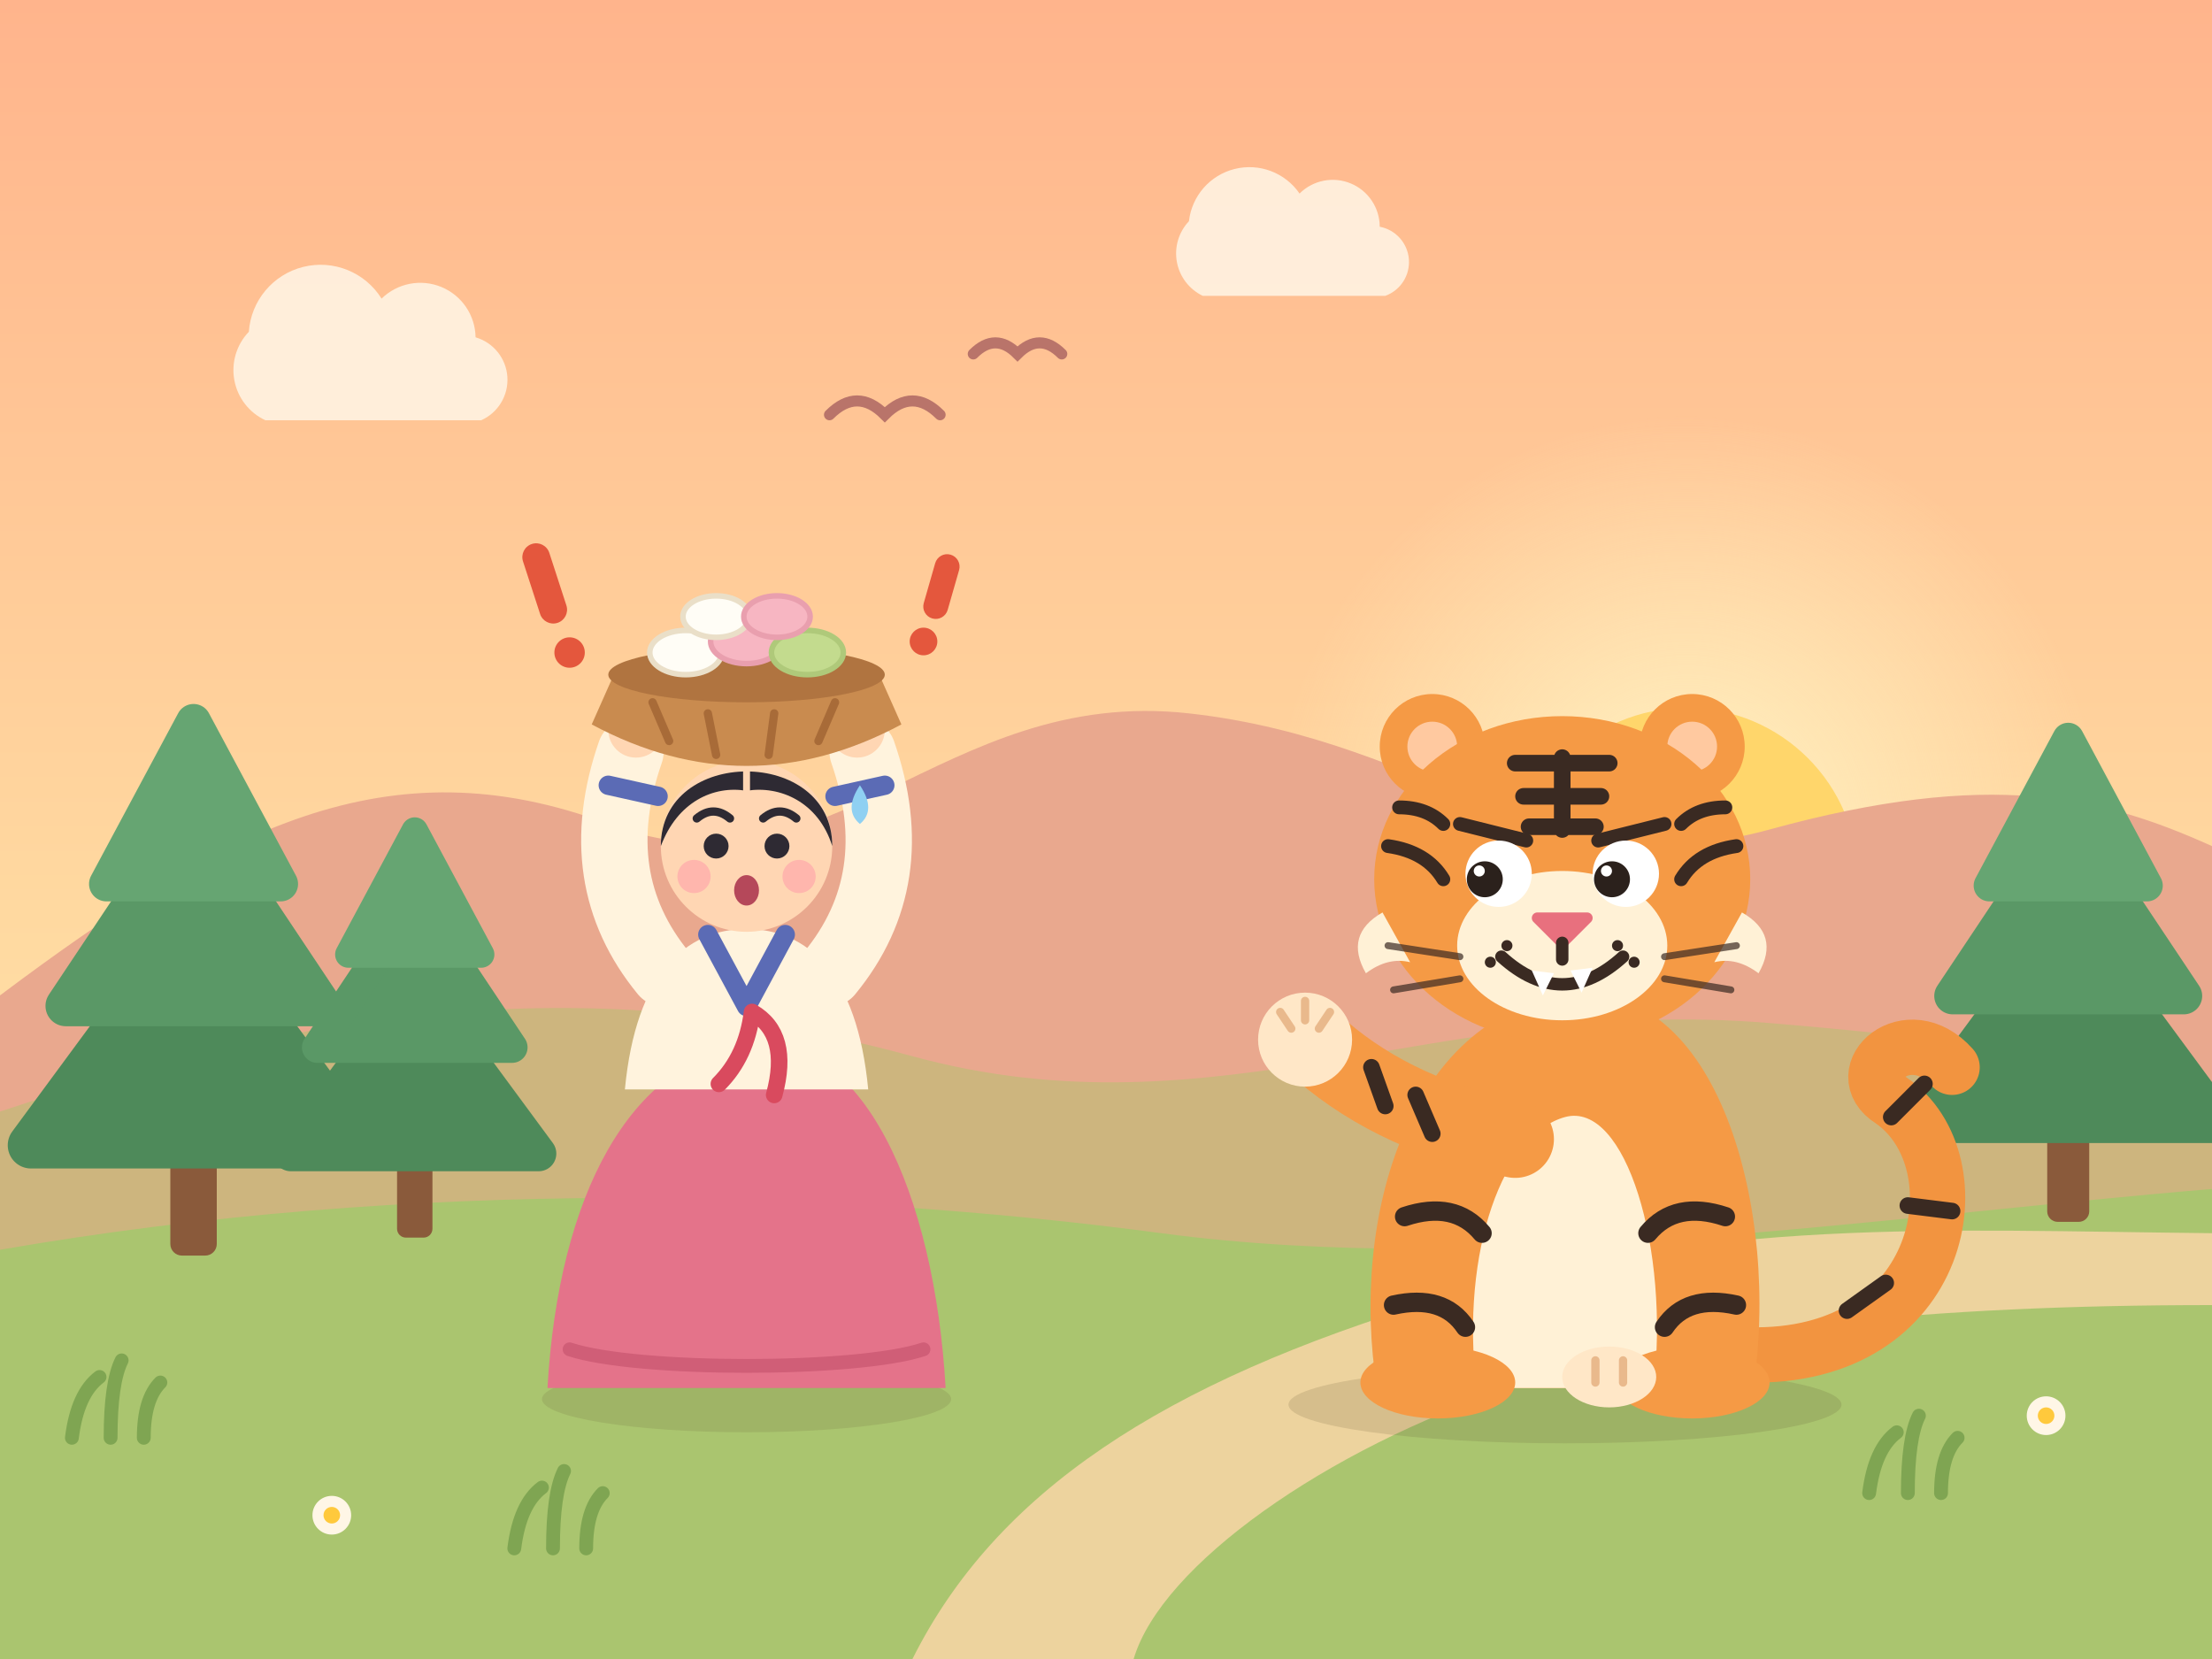
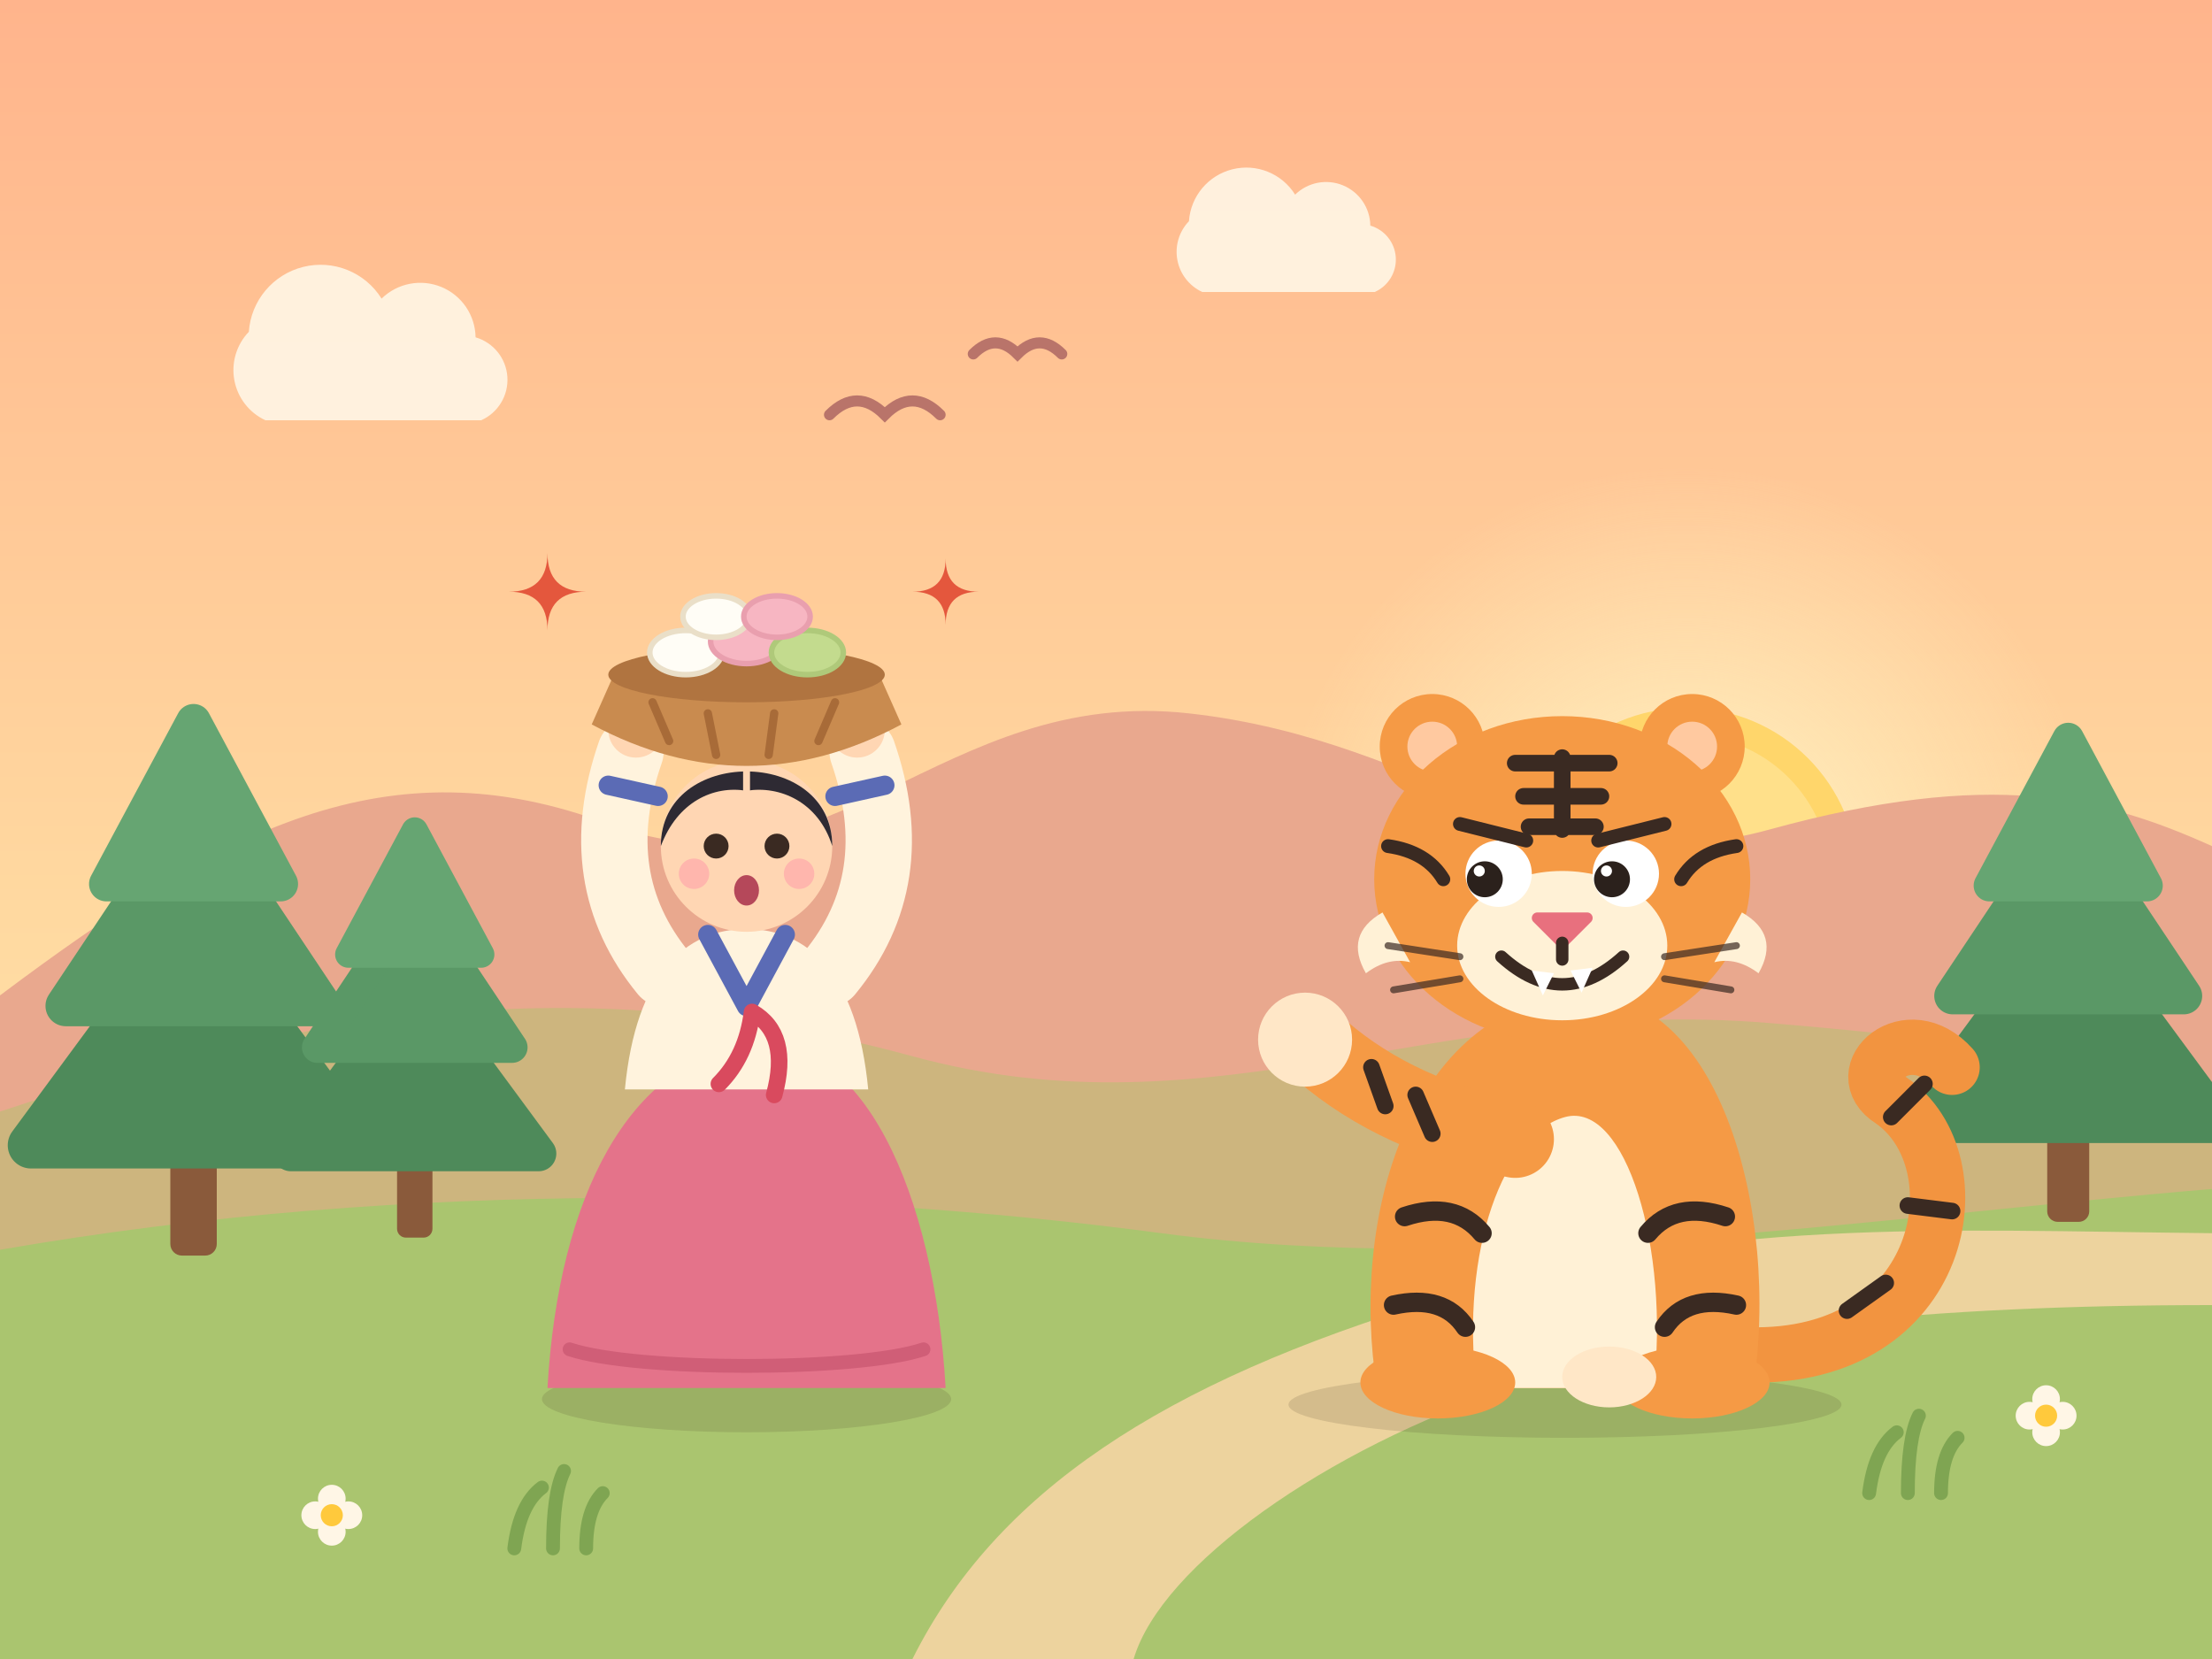
<svg xmlns="http://www.w3.org/2000/svg" viewBox="0 0 800 600">
+   <style>
+ .a{transform-box:fill-box}
+ .bob{animation:bob 2.6s ease-in-out infinite alternate;transform-box:fill-box}
+ .bob2{animation:bob 3.2s ease-in-out infinite alternate;animation-delay:-1.1s;transform-box:fill-box}
+ .breathe{animation:breathe 2.8s ease-in-out infinite alternate;transform-box:fill-box;transform-origin:50% 100%}
+ .sway{animation:sway 4.5s ease-in-out infinite alternate;transform-box:fill-box;transform-origin:50% 100%}
+ .drift{animation:drift 11s ease-in-out infinite alternate}
+ .drift2{animation:drift 14s ease-in-out infinite alternate-reverse}
+ .wag{animation:wag 1.7s ease-in-out infinite alternate;transform-box:fill-box;transform-origin:0% 100%}
+ .paw{animation:paw 1.3s ease-in-out infinite alternate;transform-box:fill-box;transform-origin:100% 100%}
+ .twinkle{animation:twinkle 1.9s ease-in-out infinite alternate;transform-box:fill-box;transform-origin:50% 50%}
+ .glow{animation:glow 3.2s ease-in-out infinite alternate;transform-box:fill-box;transform-origin:50% 50%}
+ .float{animation:float 3.4s ease-in-out infinite alternate;transform-box:fill-box}
+ .rise{animation:rise 3.6s ease-out infinite;transform-box:fill-box}
+ .smoke{animation:smoke 4.5s ease-out infinite;transform-box:fill-box;transform-origin:50% 100%}
+ .hop{animation:hop .55s cubic-bezier(.3,0,.5,1) infinite alternate;transform-box:fill-box}
+ .chop{animation:chop .9s ease-in-out infinite alternate;transform-box:fill-box;transform-origin:85% 90%}
+ .knock{animation:knock .5s ease-in-out infinite alternate;transform-box:fill-box;transform-origin:100% 100%}
+ .ear{animation:ear 2.2s ease-in-out infinite alternate;transform-box:fill-box;transform-origin:50% 100%}
+ .ripple{animation:ripple 2.6s ease-out infinite;transform-box:fill-box;transform-origin:50% 50%}
+ .dangle{animation:dangle 3s ease-in-out infinite alternate;transform-box:fill-box;transform-origin:50% 0%}
+ .flutter{animation:flutter 1.6s ease-in-out infinite alternate;transform-box:fill-box}
+ @keyframes bob{to{transform:translateY(-5px)}}
+ @keyframes breathe{to{transform:scale(1.015,1.03)}}
+ @keyframes sway{from{transform:rotate(-1.6deg)}to{transform:rotate(1.6deg)}}
+ @keyframes drift{from{transform:translateX(-18px)}to{transform:translateX(18px)}}
+ @keyframes wag{from{transform:rotate(-6deg)}to{transform:rotate(8deg)}}
+ @keyframes paw{from{transform:rotate(-5deg)}to{transform:rotate(7deg)}}
+ @keyframes twinkle{from{opacity:.35;transform:scale(.8)}to{opacity:1;transform:scale(1.1)}}
+ @keyframes glow{from{transform:scale(1)}to{transform:scale(1.05)}}
+ @keyframes float{from{transform:translateY(4px)}to{transform:translateY(-8px)}}
+ @keyframes rise{0%{transform:translateY(0);opacity:0}20%{opacity:1}100%{transform:translateY(-40px);opacity:0}}
+ @keyframes smoke{0%{transform:translateY(0) scale(.6);opacity:0}30%{opacity:.8}100%{transform:translateY(-50px) scale(1.4);opacity:0}}
+ @keyframes hop{to{transform:translateY(-14px)}}
+ @keyframes chop{from{transform:rotate(12deg)}to{transform:rotate(-22deg)}}
+ @keyframes knock{from{transform:rotate(-8deg)}to{transform:rotate(10deg)}}
+ @keyframes ear{from{transform:rotate(-4deg)}to{transform:rotate(5deg)}}
+ @keyframes ripple{0%{transform:scale(.4);opacity:.9}100%{transform:scale(1.5);opacity:0}}
+ @keyframes dangle{from{transform:rotate(-2.5deg)}to{transform:rotate(2.5deg)}}
+ @keyframes flutter{from{transform:translate(0,0) rotate(-8deg)}to{transform:translate(14px,-12px) rotate(8deg)}}
+ @media (prefers-reduced-motion:reduce){*{animation:none!important}}
+ </style>
  <defs>
    <linearGradient id="sky" x1="0" y1="0" x2="0" y2="1">
      <stop offset="0" stop-color="#FFB48C" />
-       <stop offset=".55" stop-color="#FFD9A0" />
+       <stop offset="0.55" stop-color="#FFD9A0" />
      <stop offset="1" stop-color="#FFEBB8" />
    </linearGradient>
    <radialGradient id="glow" cx=".5" cy=".5" r=".5">
      <stop offset="0" stop-color="#FFF3C4" stop-opacity=".95" />
      <stop offset="1" stop-color="#FFF3C4" stop-opacity="0" />
    </radialGradient>
-     <g id="pine">
+     <radialGradient id="moonglow" cx=".5" cy=".5" r=".5">
+       <stop offset="0" stop-color="#FFF6D0" stop-opacity=".55" />
+       <stop offset="1" stop-color="#FFF6D0" stop-opacity="0" />
+     </radialGradient>
+     <radialGradient id="ropeglow" cx=".5" cy=".5" r=".5">
+       <stop offset="0" stop-color="#FFE9A0" stop-opacity=".7" />
+       <stop offset="1" stop-color="#FFE9A0" stop-opacity="0" />
+     </radialGradient>
+   </defs>
+   <rect width="800" height="600" fill="url(#sky)" />
+   <g transform="translate(610 318) scale(1 1)">
+     <circle r="148.8" fill="url(#glow)" />
+     <g class="glow">
+       <circle r="62" fill="#FFD66B" />
+       <circle r="52.08" fill="#FFE08A" />
+     </g>
+   </g>
+   <path d="M0 360C80 300 140 268 220 298S340 248 430 258 560 322 640 300 760 288 800 306V600H0Z" fill="#E9A88E" />
+   <path d="M0 402C120 362 220 352 330 382S520 360 640 370 770 390 800 396V600H0Z" fill="#CDB57E" />
+   <path d="M0 452C150 426 300 430 420 446S680 440 800 430V600H0Z" fill="#AAC56F" />
+   <g class="drift">
+     <g transform="translate(90 120) scale(1 1)">
+       <path d="M0 0a26 26 0 0 1 48-12a20 20 0 0 1 34 14a16 16 0 0 1 2 30H6a20 20 0 0 1-6-32z" fill="#FFF6E6" opacity=".9" />
+     </g>
+   </g>
+   <g class="drift" style="animation-delay:-5s">
+     <g transform="translate(430 80) scale(0.8 0.8)">
+       <path d="M0 0a26 26 0 0 1 48-12a20 20 0 0 1 34 14a16 16 0 0 1 2 30H6a20 20 0 0 1-6-32z" fill="#FFF6E6" opacity=".9" />
+     </g>
+   </g>
+   <g class="drift2">
+     <g transform="translate(300 150) scale(1 1)">
+       <g stroke="#B9746A" stroke-width="4" stroke-linecap="round" fill="none">
+         <path d="M0 0q10-10 20 0q10-10 20 0" />
+         <path d="M52-22q8-8 16 0q8-8 16 0" />
+       </g>
+     </g>
+   </g>
+   <path d="M330 600C360 540 420 500 520 470S700 445 800 446V472C700 472 612 480 546 502S420 566 410 600Z" fill="#EDD39E" />
+   <g transform="translate(70 452) scale(1.05 1.05)">
+     <g class="sway">
      <rect x="-8" y="-42" width="16" height="44" rx="4" fill="#8A5A3B" />
      <path d="M-56-36L0-112L56-36Z" fill="#4E8A5A" stroke="#4E8A5A" stroke-width="16" stroke-linejoin="round" />
      <path d="M-44-84L0-150L44-84Z" fill="#5A9866" stroke="#5A9866" stroke-width="14" stroke-linejoin="round" />
      <path d="M-30-126L0-182L30-126Z" fill="#66A572" stroke="#66A572" stroke-width="12" stroke-linejoin="round" />
    </g>
-     <g id="tuft">
-       <path d="M-14 0Q-12-16-4-22M0 0Q0-20 4-28M12 0Q12-14 18-20" stroke="#7FA552" stroke-width="5" stroke-linecap="round" fill="none" />
-     </g>
-   </defs>
-   <rect width="800" height="600" fill="url(#sky)" />
-   <circle cx="610" cy="300" r="150" fill="url(#glow)" />
-   <circle cx="610" cy="318" r="62" fill="#FFD66B" />
-   <g fill="#FFF6E6" opacity=".85">
-     <path d="M90 120a26 26 0 0 1 48-12a20 20 0 0 1 34 14a16 16 0 0 1 2 30H96a20 20 0 0 1-6-32z" />
-     <path d="M430 80a22 22 0 0 1 40-10a17 17 0 0 1 29 12a13 13 0 0 1 2 25h-66a17 17 0 0 1-5-27z" />
-   </g>
-   <g stroke="#B9746A" stroke-width="4" stroke-linecap="round" fill="none">
-     <path d="M300 150q10-10 20 0q10-10 20 0" />
-     <path d="M352 128q8-8 16 0q8-8 16 0" />
-   </g>
-   <path d="M0 360C80 300 140 268 220 298S340 248 430 258 560 322 640 300 760 288 800 306V600H0Z" fill="#E9A88E" />
-   <path d="M0 402C120 362 220 352 330 382S520 360 640 370 770 390 800 396V600H0Z" fill="#CDB57E" />
-   <path d="M0 452C150 426 300 430 420 446S680 440 800 430V600H0Z" fill="#AAC56F" />
-   <path d="M330 600C360 540 420 500 520 470S700 445 800 446V472C700 472 612 480 546 502S420 566 410 600Z" fill="#EDD39E" />
-   <use href="#pine" transform="translate(70 452) scale(1.05)" />
-   <use href="#pine" transform="translate(150 446) scale(.8)" />
-   <use href="#pine" transform="translate(748 440) scale(.95)" />
-   <use href="#tuft" x="200" y="560" />
-   <use href="#tuft" x="690" y="540" />
-   <use href="#tuft" x="40" y="520" />
-   <g>
-     <circle cx="120" cy="548" r="7" fill="#FFF6E6" />
-     <circle cx="120" cy="548" r="3" fill="#FFC93C" />
-     <circle cx="740" cy="512" r="7" fill="#FFF6E6" />
-     <circle cx="740" cy="512" r="3" fill="#FFC93C" />
-   </g>
-   <ellipse cx="270" cy="506" rx="74" ry="12" fill="#5A4A2A" opacity=".14" />
-   <path d="M198 502C202 432 228 384 270 378S338 432 342 502Z" fill="#E4738A" />
-   <path d="M206 488C230 496 310 496 334 488" stroke="#D05E77" stroke-width="5" fill="none" stroke-linecap="round" />
-   <path d="M226 394C230 352 248 336 270 336S310 352 314 394Z" fill="#FFF3DD" />
-   <path d="M256 338L270 364L284 338" stroke="#5B6BB5" stroke-width="7" fill="none" stroke-linejoin="round" stroke-linecap="round" />
-   <path d="M272 366q14 8 8 30M272 366q-2 16-12 26" stroke="#D94A5E" stroke-width="6" fill="none" stroke-linecap="round" />
-   <path d="M240 352Q212 318 228 272" stroke="#FFF3DD" stroke-width="24" fill="none" stroke-linecap="round" />
-   <path d="M300 352Q328 318 312 272" stroke="#FFF3DD" stroke-width="24" fill="none" stroke-linecap="round" />
-   <path d="M220 284l18 4M302 288l18-4" stroke="#5B6BB5" stroke-width="7" stroke-linecap="round" />
-   <circle cx="230" cy="264" r="10" fill="#FFD6B3" />
-   <circle cx="310" cy="264" r="10" fill="#FFD6B3" />
-   <circle cx="270" cy="306" r="31" fill="#FFD6B3" />
-   <path d="M239 306C239 270 301 270 301 306C296 290 282 284 270 286C258 284 245 290 239 306Z" fill="#2E2A33" />
-   <path d="M270 276v11" stroke="#FFD6B3" stroke-width="2.5" stroke-linecap="round" />
-   <path d="M252 296q6-5 12 0M276 296q6-5 12 0" stroke="#2E2A33" stroke-width="3" fill="none" stroke-linecap="round" />
-   <circle cx="259" cy="306" r="4.5" fill="#2E2A33" />
-   <circle cx="281" cy="306" r="4.5" fill="#2E2A33" />
-   <ellipse cx="270" cy="322" rx="4.5" ry="5.5" fill="#B5485A" />
-   <circle cx="251" cy="317" r="6" fill="#FF9AA8" opacity=".55" />
-   <circle cx="289" cy="317" r="6" fill="#FF9AA8" opacity=".55" />
-   <path d="M311 284q6 9 0 14q-6-5 0-14z" fill="#8FD0F2" />
-   <path d="M214 262Q270 292 326 262L318 244Q270 262 222 244Z" fill="#C98B4F" />
-   <ellipse cx="270" cy="244" rx="50" ry="10" fill="#B07440" />
-   <path d="M236 254l6 14M256 258l3 15M280 258l-2 15M302 254l-6 14" stroke="#A86B38" stroke-width="3" stroke-linecap="round" />
-   <ellipse cx="248" cy="236" rx="13" ry="8" fill="#FFFDF6" stroke="#EADFC8" stroke-width="2" />
-   <ellipse cx="270" cy="232" rx="13" ry="8" fill="#F7B6C2" stroke="#E99FAE" stroke-width="2" />
-   <ellipse cx="292" cy="236" rx="13" ry="8" fill="#C3DB8E" stroke="#AFC97A" stroke-width="2" />
-   <ellipse cx="259" cy="223" rx="12" ry="7.5" fill="#FFFDF6" stroke="#EADFC8" stroke-width="2" />
-   <ellipse cx="281" cy="223" rx="12" ry="7.5" fill="#F7B6C2" stroke="#E99FAE" stroke-width="2" />
-   <g fill="#E4573D">
-     <rect x="192" y="196" width="10" height="30" rx="5" transform="rotate(-18 197 211)" />
-     <circle cx="206" cy="236" r="5.5" />
-     <rect x="336" y="200" width="9" height="24" rx="4.5" transform="rotate(16 340 212)" />
-     <circle cx="334" cy="232" r="5" />
-   </g>
-   <ellipse cx="566" cy="508" rx="100" ry="14" fill="#5A4A2A" opacity=".16" />
-   <path d="M632 490C704 492 716 420 684 398C668 388 690 368 706 386" stroke="#F29440" stroke-width="20" fill="none" stroke-linecap="round" />
-   <path d="M668 474l14-10M690 436l16 2M684 404l12-12" stroke="#3A2A22" stroke-width="6" stroke-linecap="round" />
-   <path d="M498 502C488 440 510 368 566 360S644 440 634 502Z" fill="#F59A45" />
-   <path d="M534 502C528 452 544 410 566 404S604 452 598 502Z" fill="#FFF1D6" />
-   <path d="M508 440q18-6 28 6M504 472q18-4 26 8M624 440q-18-6-28 6M628 472q-18-4-26 8" stroke="#3A2A22" stroke-width="7" fill="none" stroke-linecap="round" />
-   <ellipse cx="520" cy="500" rx="28" ry="13" fill="#F59A45" />
-   <ellipse cx="612" cy="500" rx="28" ry="13" fill="#F59A45" />
-   <ellipse cx="582" cy="498" rx="17" ry="11" fill="#FFE7C7" />
-   <path d="M577 492v8M587 492v8" stroke="#E9B98C" stroke-width="3" stroke-linecap="round" />
-   <path d="M548 412Q506 404 478 380" stroke="#F59A45" stroke-width="28" fill="none" stroke-linecap="round" />
-   <path d="M512 396l6 14M496 386l5 14" stroke="#3A2A22" stroke-width="6" stroke-linecap="round" />
-   <circle cx="472" cy="376" r="17" fill="#FFE7C7" />
-   <path d="M463 366l4 6M472 362v7M481 366l-4 6" stroke="#E9B98C" stroke-width="3" stroke-linecap="round" />
-   <circle cx="518" cy="270" r="19" fill="#F59A45" />
-   <circle cx="518" cy="270" r="9" fill="#FFC9A0" />
-   <circle cx="612" cy="270" r="19" fill="#F59A45" />
-   <circle cx="612" cy="270" r="9" fill="#FFC9A0" />
-   <ellipse cx="565" cy="318" rx="68" ry="59" fill="#F59A45" />
-   <path d="M500 330q-14 8-6 22q8-6 16-4M630 330q14 8 6 22q-8-6-16-4" fill="#FFF1D6" />
-   <ellipse cx="565" cy="342" rx="38" ry="27" fill="#FFF1D6" />
-   <path d="M548 276h34M551 288h28M553 299h24M565 274v26" stroke="#3A2A22" stroke-width="6" stroke-linecap="round" />
-   <path d="M502 306q14 2 20 12M628 306q-14 2-20 12M506 292q10 0 16 6M624 292q-10 0-16 6" stroke="#3A2A22" stroke-width="5" fill="none" stroke-linecap="round" />
-   <path d="M528 298l24 6M602 298l-24 6" stroke="#3A2A22" stroke-width="5" stroke-linecap="round" />
-   <circle cx="542" cy="316" r="12" fill="#fff" />
-   <circle cx="588" cy="316" r="12" fill="#fff" />
-   <circle cx="537" cy="318" r="6.5" fill="#2B211C" />
-   <circle cx="583" cy="318" r="6.5" fill="#2B211C" />
-   <circle cx="535" cy="315" r="2" fill="#fff" />
-   <circle cx="581" cy="315" r="2" fill="#fff" />
-   <path d="M556 332h18l-9 9z" fill="#E8707E" stroke="#E8707E" stroke-width="4" stroke-linejoin="round" />
-   <path d="M565 341v6M543 346q22 20 44 0" stroke="#3A2A22" stroke-width="4.5" fill="none" stroke-linecap="round" />
-   <path d="M554 351l4 9 4-8zM568 351l4 8 4-9z" fill="#fff" />
-   <g fill="#3A2A22">
-     <circle cx="545" cy="342" r="2" />
-     <circle cx="539" cy="348" r="2" />
-     <circle cx="585" cy="342" r="2" />
-     <circle cx="591" cy="348" r="2" />
-   </g>
-   <path d="M528 346l-26-4M528 354l-24 4M602 346l26-4M602 354l24 4" stroke="#3A2A22" stroke-width="2.5" stroke-linecap="round" opacity=".7" />
+   </g>
+   <g transform="translate(150 446) scale(0.8 0.8)">
+     <g class="sway" style="animation-delay:-1.4s">
+       <rect x="-8" y="-42" width="16" height="44" rx="4" fill="#8A5A3B" />
+       <path d="M-56-36L0-112L56-36Z" fill="#4E8A5A" stroke="#4E8A5A" stroke-width="16" stroke-linejoin="round" />
+       <path d="M-44-84L0-150L44-84Z" fill="#5A9866" stroke="#5A9866" stroke-width="14" stroke-linejoin="round" />
+       <path d="M-30-126L0-182L30-126Z" fill="#66A572" stroke="#66A572" stroke-width="12" stroke-linejoin="round" />
+     </g>
+   </g>
+   <g transform="translate(748 440) scale(0.95 0.95)">
+     <g class="sway">
+       <rect x="-8" y="-42" width="16" height="44" rx="4" fill="#8A5A3B" />
+       <path d="M-56-36L0-112L56-36Z" fill="#4E8A5A" stroke="#4E8A5A" stroke-width="16" stroke-linejoin="round" />
+       <path d="M-44-84L0-150L44-84Z" fill="#5A9866" stroke="#5A9866" stroke-width="14" stroke-linejoin="round" />
+       <path d="M-30-126L0-182L30-126Z" fill="#66A572" stroke="#66A572" stroke-width="12" stroke-linejoin="round" />
+     </g>
+   </g>
+   <ellipse cx="270" cy="506" rx="74" ry="12" fill="#3A2A1A" opacity="0.14" />
+   <g transform="translate(270 502) scale(1 1)">
+     <g class="breathe">
+       <path d="M-72 0C-68-70-42-118 0-124S68-70 72 0Z" fill="#E4738A" />
+       <path d="M-64-14C-40-6 40-6 64-14" stroke="#D05E77" stroke-width="5" fill="none" stroke-linecap="round" />
+       <path d="M-44-108C-40-150-22-166 0-166S40-150 44-108Z" fill="#FFF3DD" />
+       <path d="M-14-164L0-138L14-164" stroke="#5B6BB5" stroke-width="7" fill="none" stroke-linejoin="round" stroke-linecap="round" />
+       <path d="M2-136q14 8 8 30M2-136q-2 16-12 26" stroke="#D94A5E" stroke-width="6" fill="none" stroke-linecap="round" />
+       <path d="M-30-150Q-58-184-42-230" stroke="#FFF3DD" stroke-width="24" fill="none" stroke-linecap="round" />
+       <path d="M30-150Q58-184 42-230" stroke="#FFF3DD" stroke-width="24" fill="none" stroke-linecap="round" />
+       <path d="M-50-218l18 4M32-214l18-4" stroke="#5B6BB5" stroke-width="7" stroke-linecap="round" />
+       <circle cx="-40" cy="-238" r="10" fill="#FFD6B3" />
+       <circle cx="40" cy="-238" r="10" fill="#FFD6B3" />
+       <circle cy="-196" r="31" fill="#FFD6B3" />
+       <path d="M-31-196C-31-232 31-232 31-196C26-212 12-218 0-216C-12-218-25-212-31-196Z" fill="#2E2A33" />
+       <path d="M0-226v11" stroke="#FFD6B3" stroke-width="2.5" stroke-linecap="round" />
+       <g transform="translate(0 -196) scale(1 1)">
+         <circle cx="-11" cy="0" r="4.5" fill="#3A2A22" />
+         <circle cx="11" cy="0" r="4.5" fill="#3A2A22" />
+         <ellipse cy="16" rx="4.5" ry="5.5" fill="#B5485A" />
+         <circle cx="-19" cy="10" r="5.5" fill="#FF9AA8" opacity=".55" />
+         <circle cx="19" cy="10" r="5.5" fill="#FF9AA8" opacity=".55" />
+       </g>
+       <path d="M-56-240Q0-210 56-240L48-258Q0-240-48-258Z" fill="#C98B4F" />
+       <ellipse cy="-258" rx="50" ry="10" fill="#B07440" />
+       <path d="M-34-248l6 14M-14-244l3 15M10-244l-2 15M32-248l-6 14" stroke="#A86B38" stroke-width="3" stroke-linecap="round" />
+       <ellipse cx="-22" cy="-266" rx="13" ry="8" fill="#FFFDF6" stroke="#EADFC8" stroke-width="2" />
+       <ellipse cy="-270" rx="13" ry="8" fill="#F7B6C2" stroke="#E99FAE" stroke-width="2" />
+       <ellipse cx="22" cy="-266" rx="13" ry="8" fill="#C3DB8E" stroke="#AFC97A" stroke-width="2" />
+       <ellipse cx="-11" cy="-279" rx="12" ry="7.5" fill="#FFFDF6" stroke="#EADFC8" stroke-width="2" />
+       <ellipse cx="11" cy="-279" rx="12" ry="7.5" fill="#F7B6C2" stroke="#E99FAE" stroke-width="2" />
+     </g>
+   </g>
+   <g transform="translate(198 214) scale(1 1)">
+     <g class="twinkle" style="animation-delay:0.0s">
+       <path d="M0-14Q0 0 14 0Q0 0 0 14Q0 0-14 0Q0 0 0-14Z" fill="#E4573D" />
+     </g>
+   </g>
+   <g transform="translate(342 214) scale(1 1)">
+     <g class="twinkle" style="animation-delay:-0.5s">
+       <path d="M0-12Q0 0 12 0Q0 0 0 12Q0 0-12 0Q0 0 0-12Z" fill="#E4573D" />
+     </g>
+   </g>
+   <ellipse cx="566" cy="508" rx="100" ry="12" fill="#3A2A1A" opacity="0.14" />
+   <g transform="translate(566 505) scale(1 1)">
+     <g class="wag">
+       <path d="M66-15C138-13 150-85 118-107C102-117 124-137 140-119" stroke="#F29440" stroke-width="20" fill="none" stroke-linecap="round" />
+       <path d="M102-31l14-10M124-69l16 2M118-101l12-12" stroke="#3A2A22" stroke-width="6" stroke-linecap="round" />
+     </g>
+     <g class="breathe">
+       <path d="M-68-3C-78-65-56-137 0-145S78-65 68-3Z" fill="#F59A45" />
+       <path d="M-32-3C-38-53-22-95 0-101S38-53 32-3Z" fill="#FFF1D6" />
+       <path d="M-58-65q18-6 28 6M-62-33q18-4 26 8M58-65q-18-6-28 6M62-33q-18-4-26 8" stroke="#3A2A22" stroke-width="7" fill="none" stroke-linecap="round" />
+       <ellipse cx="-46" cy="-5" rx="28" ry="13" fill="#F59A45" />
+       <ellipse cx="46" cy="-5" rx="28" ry="13" fill="#F59A45" />
+       <ellipse cx="16" cy="-7" rx="17" ry="11" fill="#FFE7C7" />
+       <circle cx="-48" cy="-235" r="19" fill="#F59A45" />
+       <circle cx="-48" cy="-235" r="9" fill="#FFC9A0" />
+       <circle cx="46" cy="-235" r="19" fill="#F59A45" />
+       <circle cx="46" cy="-235" r="9" fill="#FFC9A0" />
+       <ellipse cx="-1" cy="-187" rx="68" ry="59" fill="#F59A45" />
+       <path d="M-66-175q-14 8-6 22q8-6 16-4M64-175q14 8 6 22q-8-6-16-4" fill="#FFF1D6" />
+       <ellipse cx="-1" cy="-163" rx="38" ry="27" fill="#FFF1D6" />
+       <path d="M-18-229h34M-15-217h28M-13-206h24M-1-231v26" stroke="#3A2A22" stroke-width="6" stroke-linecap="round" />
+       <path d="M-64-199q14 2 20 12M62-199q-14 2-20 12" stroke="#3A2A22" stroke-width="5" fill="none" stroke-linecap="round" />
+       <circle cx="-24" cy="-189" r="12" fill="#fff" />
+       <circle cx="22" cy="-189" r="12" fill="#fff" />
+       <circle cx="-29" cy="-187" r="6.5" fill="#2B211C" />
+       <circle cx="17" cy="-187" r="6.5" fill="#2B211C" />
+       <circle cx="-31" cy="-190" r="2" fill="#fff" />
+       <circle cx="15" cy="-190" r="2" fill="#fff" />
+       <path d="M-38-207l24 6M36-207l-24 6" stroke="#3A2A22" stroke-width="5" stroke-linecap="round" />
+       <path d="M-10-173h18l-9 9z" fill="#E8707E" stroke="#E8707E" stroke-width="4" stroke-linejoin="round" />
+       <path d="M-1-164v6M-23-159q22 20 44 0" stroke="#3A2A22" stroke-width="4.5" fill="none" stroke-linecap="round" />
+       <path d="M-12-154l4 9 4-8zM2-154l4 8 4-9z" fill="#fff" />
+       <path d="M-38-159l-26-4M-38-151l-24 4M36-159l26-4M36-151l24 4" stroke="#3A2A22" stroke-width="2.5" stroke-linecap="round" opacity=".7" />
+     </g>
+     <g class="paw">
+       <path d="M-18-93Q-60-101-88-125" stroke="#F59A45" stroke-width="28" fill="none" stroke-linecap="round" />
+       <path d="M-54-109l6 14M-70-119l5 14" stroke="#3A2A22" stroke-width="6" stroke-linecap="round" />
+       <circle cx="-94" cy="-129" r="17" fill="#FFE7C7" />
+     </g>
+   </g>
+   <g transform="translate(200 560) scale(1 1)">
+     <path d="M-14 0Q-12-16-4-22M0 0Q0-20 4-28M12 0Q12-14 18-20" stroke="#7FA552" stroke-width="5" stroke-linecap="round" fill="none" />
+   </g>
+   <g transform="translate(690 540) scale(1 1)">
+     <path d="M-14 0Q-12-16-4-22M0 0Q0-20 4-28M12 0Q12-14 18-20" stroke="#7FA552" stroke-width="5" stroke-linecap="round" fill="none" />
+   </g>
+   <g transform="translate(120 548) scale(1 1)">
+     <circle cx="0" cy="-6" r="5" fill="#FFF6E6" />
+     <circle cx="6" cy="0" r="5" fill="#FFF6E6" />
+     <circle cx="0" cy="6" r="5" fill="#FFF6E6" />
+     <circle cx="-6" cy="0" r="5" fill="#FFF6E6" />
+     <circle r="4" fill="#FFC93C" />
+   </g>
+   <g transform="translate(740 512) scale(1 1)">
+     <circle cx="0" cy="-6" r="5" fill="#FFF6E6" />
+     <circle cx="6" cy="0" r="5" fill="#FFF6E6" />
+     <circle cx="0" cy="6" r="5" fill="#FFF6E6" />
+     <circle cx="-6" cy="0" r="5" fill="#FFF6E6" />
+     <circle r="4" fill="#FFC93C" />
+   </g>
</svg>
